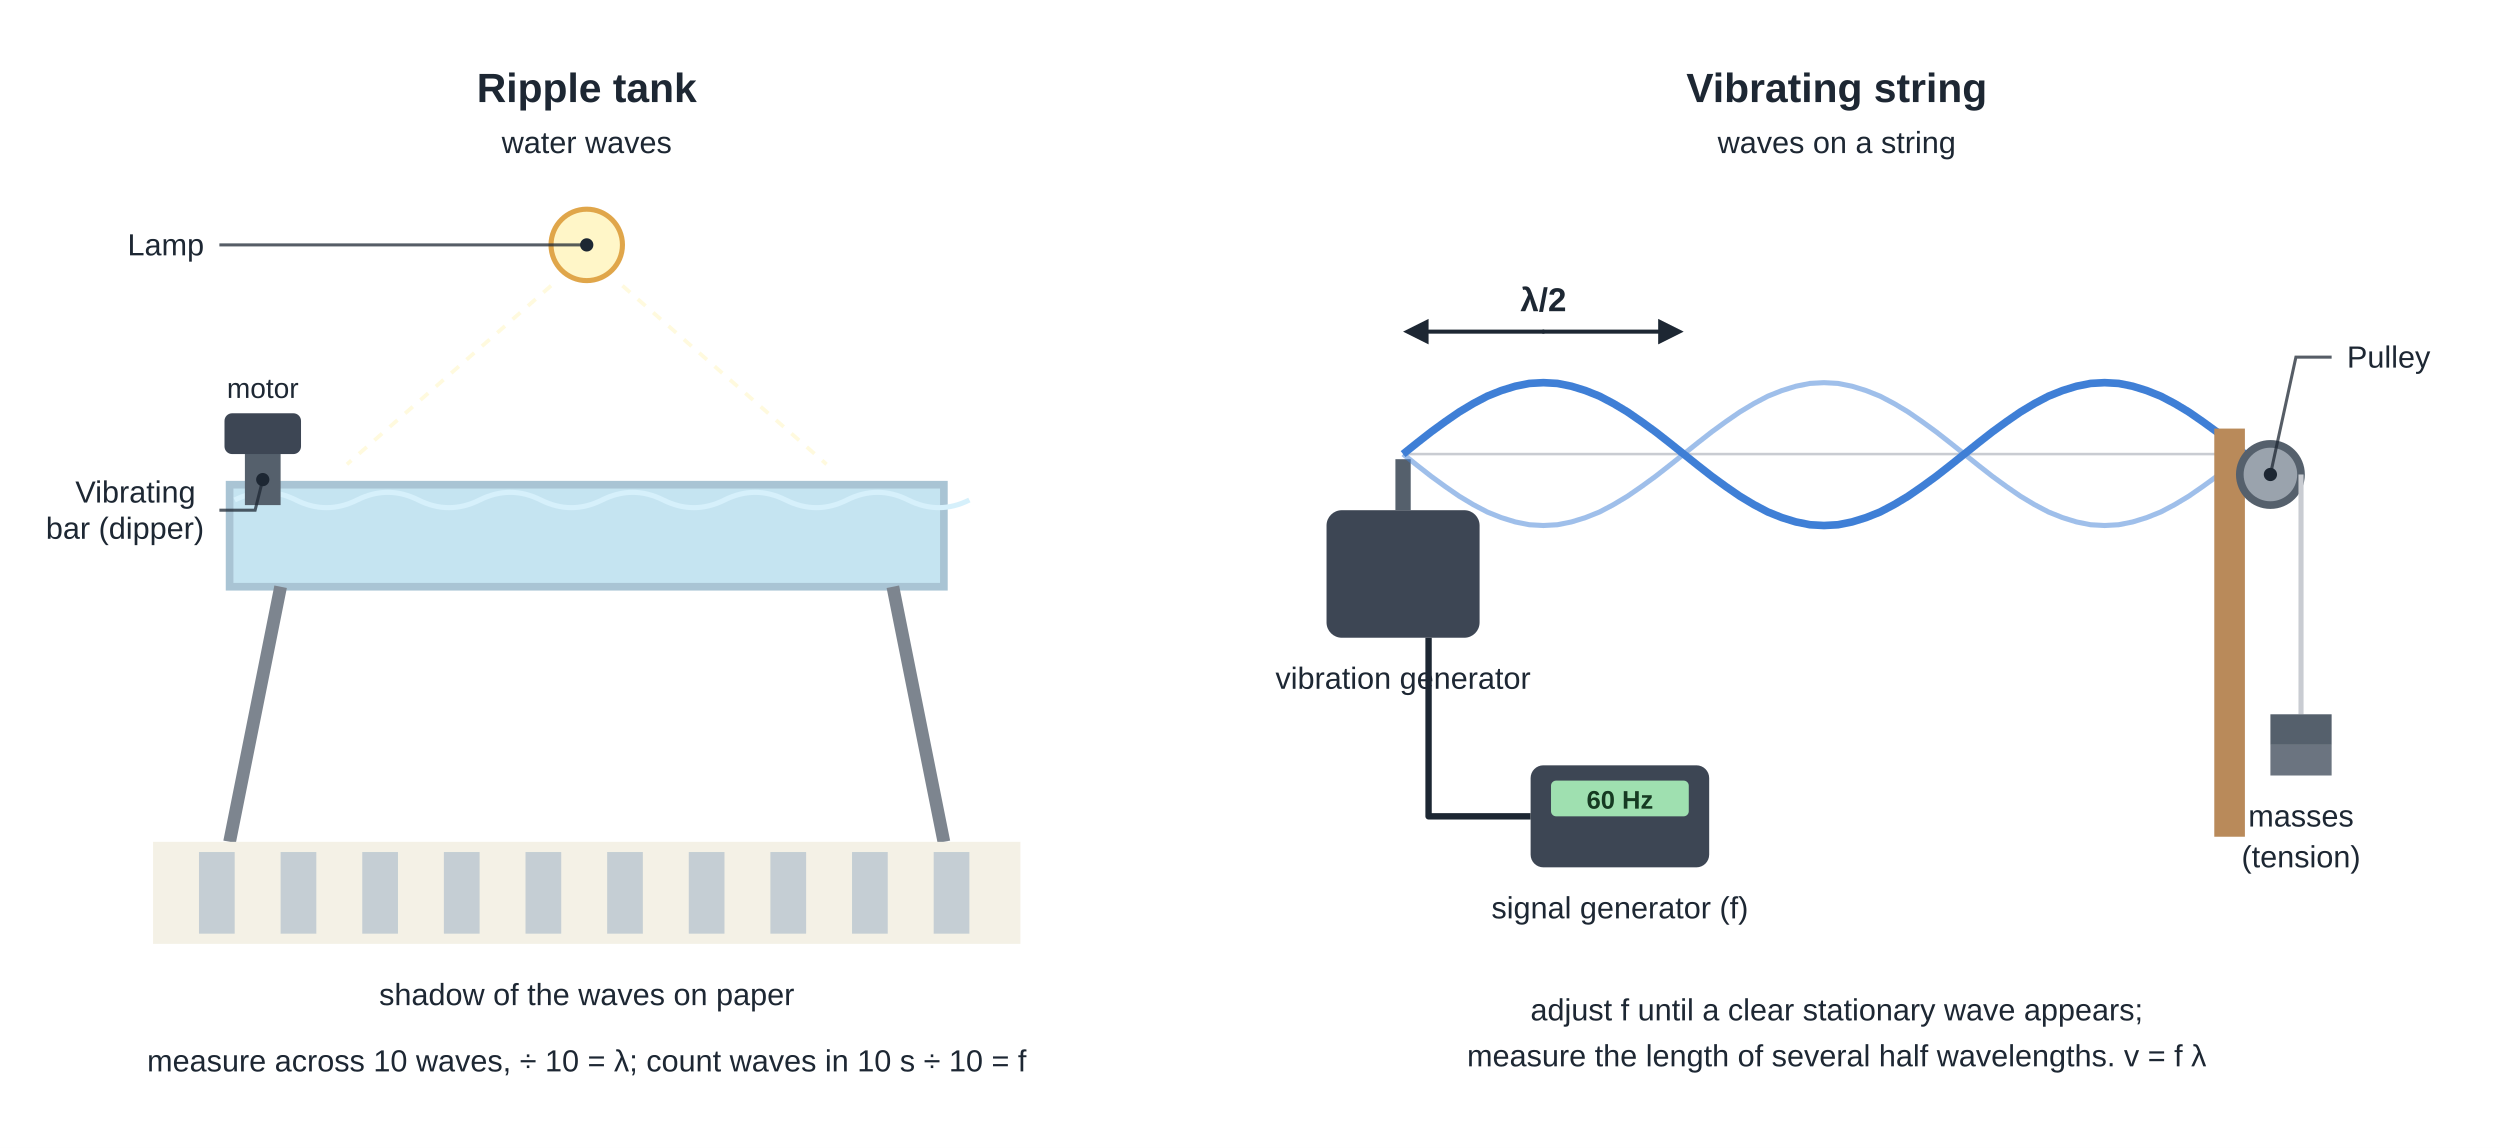
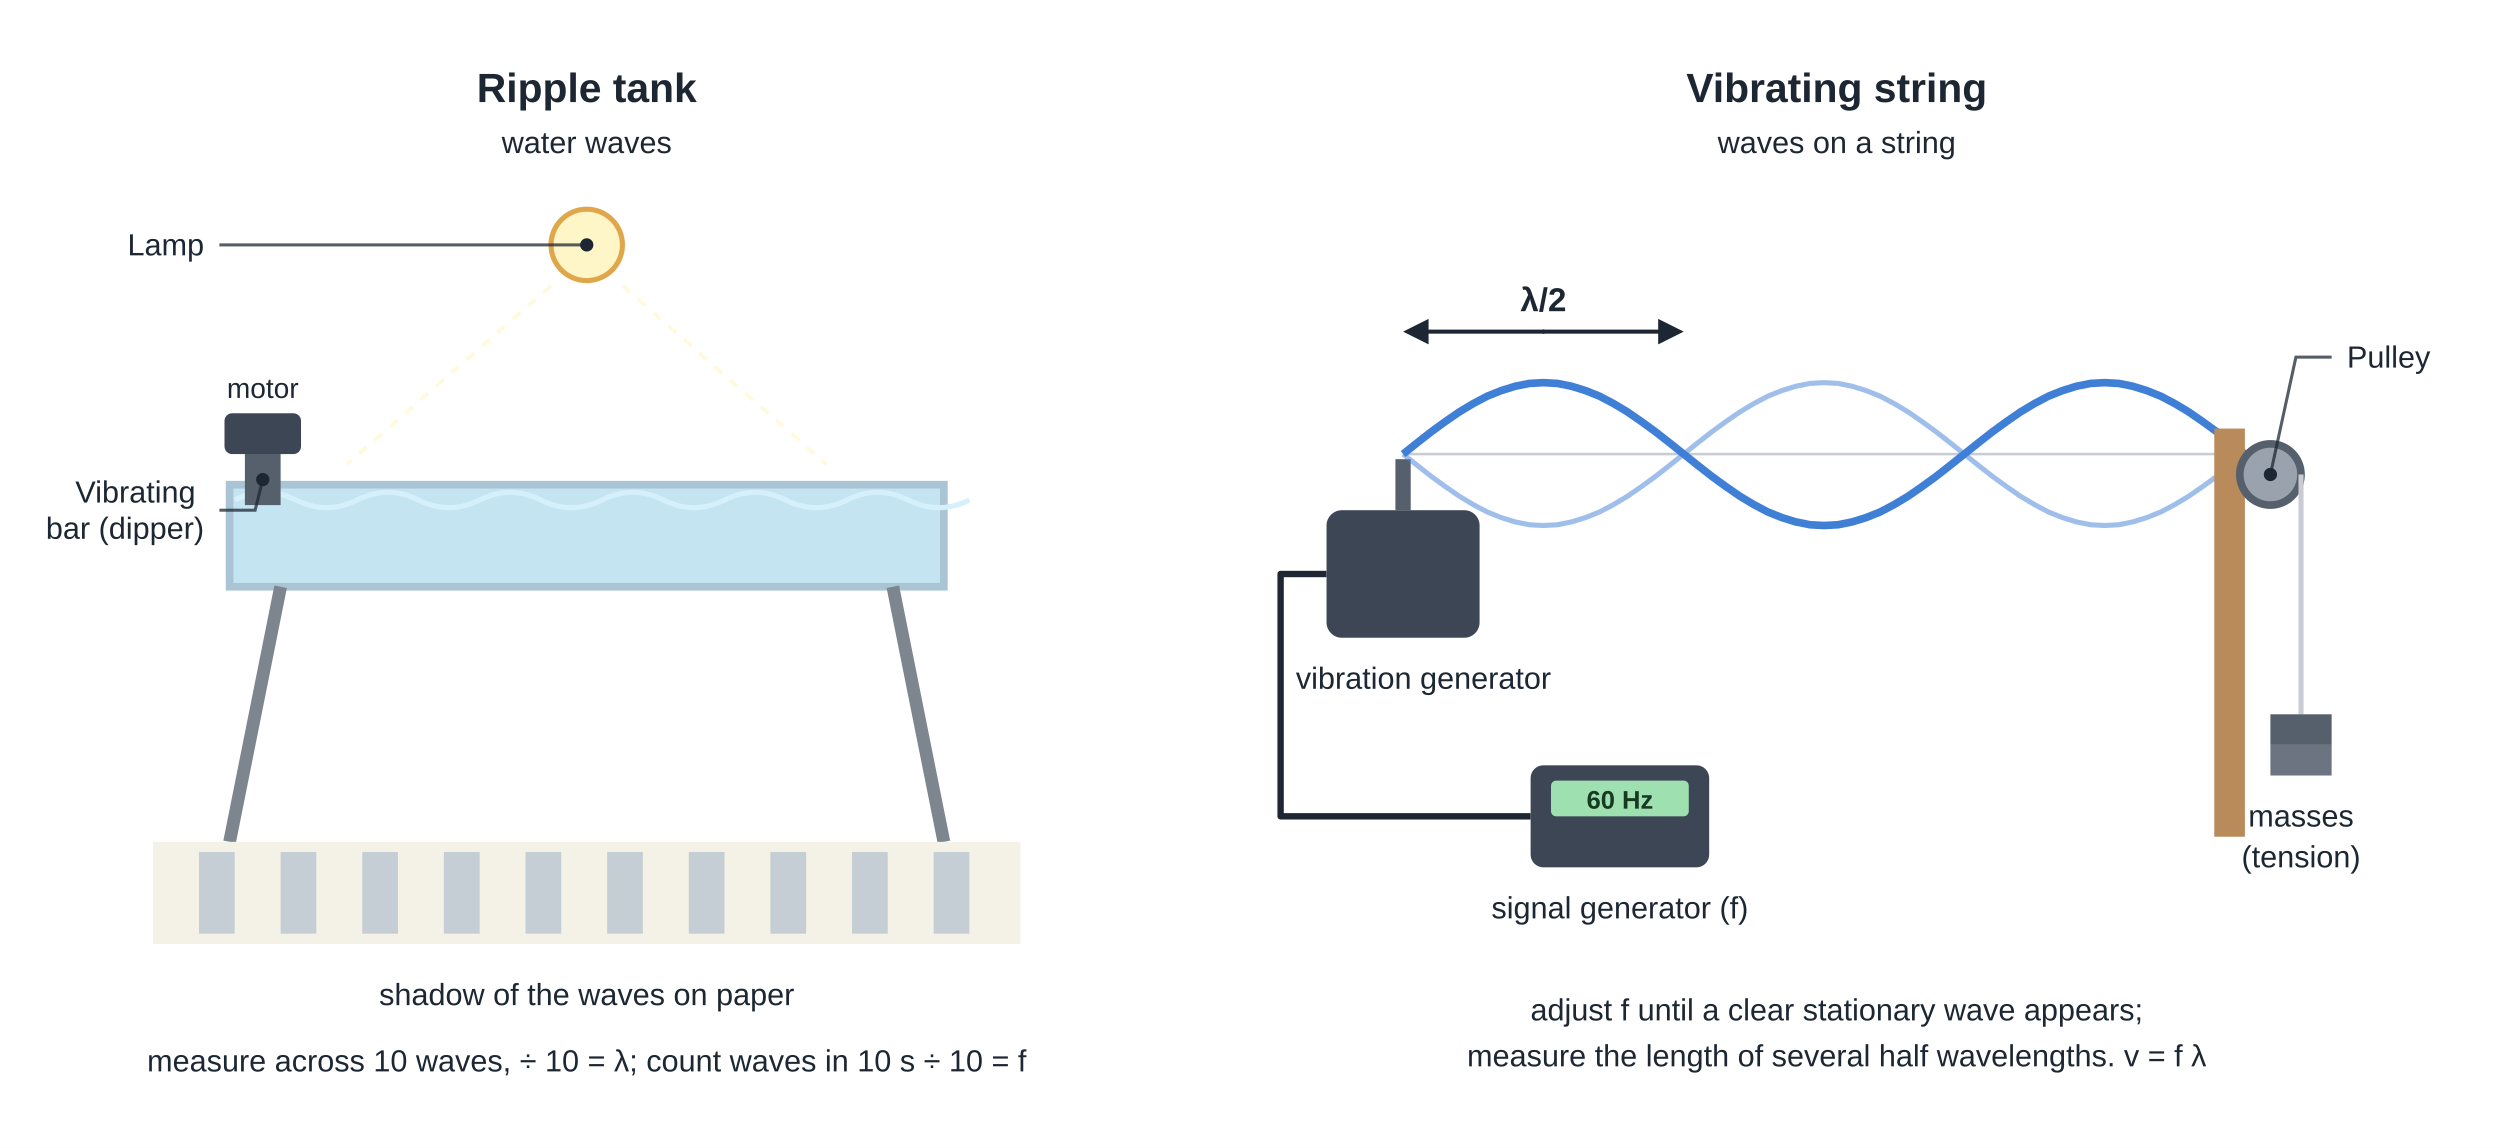
<svg xmlns="http://www.w3.org/2000/svg" viewBox="0 0 980 450" role="img" aria-label="Waves practical: ripple tank and a vibrating string with a signal generator" width="980" height="450" font-family="Arial, Helvetica, sans-serif" color="#1d2733">
  <rect x="0" y="0" width="980" height="450" fill="#ffffff" />
  <defs />
  <text x="230.0" y="40.0" font-size="16" text-anchor="middle" class="sf-lab" fill="#1d2733" font-weight="700">Ripple tank</text>
  <text x="230.0" y="60.0" font-size="12" text-anchor="middle" class="sf-lab" fill="#1d2733">water waves</text>
  <text x="720.0" y="40.0" font-size="16" text-anchor="middle" class="sf-lab" fill="#1d2733" font-weight="700">Vibrating string</text>
  <text x="720.0" y="60.0" font-size="12" text-anchor="middle" class="sf-lab" fill="#1d2733">waves on a string</text>
  <circle cx="230" cy="96" r="14" fill="#fff6c8" stroke="#e0a64a" stroke-width="2" />
  <path d="M216 112l-80 70M244 112l80 70" stroke="#fff6c8" stroke-width="1.5" opacity=".6" stroke-dasharray="4 4" />
  <path d="M90 190H370V230H90Z" fill="#7fc3e0" fill-opacity=".45" stroke="#a9c4d4" stroke-width="3" />
  <path d="M92 196q12 -6 24 0t24 0t24 0t24 0t24 0t24 0t24 0t24 0t24 0t24 0t24 0t24 0" stroke="#d6f0fb" stroke-width="2" fill="none" />
  <rect x="96" y="176" width="14" height="22" fill="#55606c" />
  <rect x="88" y="162" width="30" height="16" rx="3" fill="#3d4654" />
  <text x="103.0" y="156.0" font-size="11" text-anchor="middle" class="sf-lab" fill="#1d2733">motor</text>
  <path d="M110 230L90 330M350 230L370 330" stroke="#7d858f" stroke-width="5" />
  <rect x="60" y="330" width="340" height="40" fill="#f4f1e6" />
  <rect x="78" y="334" width="14" height="32" fill="#b9c6cf" opacity=".8" />
  <rect x="110" y="334" width="14" height="32" fill="#b9c6cf" opacity=".8" />
  <rect x="142" y="334" width="14" height="32" fill="#b9c6cf" opacity=".8" />
  <rect x="174" y="334" width="14" height="32" fill="#b9c6cf" opacity=".8" />
  <rect x="206" y="334" width="14" height="32" fill="#b9c6cf" opacity=".8" />
  <rect x="238" y="334" width="14" height="32" fill="#b9c6cf" opacity=".8" />
  <rect x="270" y="334" width="14" height="32" fill="#b9c6cf" opacity=".8" />
  <rect x="302" y="334" width="14" height="32" fill="#b9c6cf" opacity=".8" />
  <rect x="334" y="334" width="14" height="32" fill="#b9c6cf" opacity=".8" />
  <rect x="366" y="334" width="14" height="32" fill="#b9c6cf" opacity=".8" />
  <text x="230.0" y="394.0" font-size="12" text-anchor="middle" class="sf-lab" fill="#1d2733">shadow of the waves on paper</text>
  <text x="230.0" y="420.0" font-size="12" text-anchor="middle" class="sf-lab" fill="#1d2733">measure across 10 waves, ÷ 10 = λ;  count waves in 10 s ÷ 10 = f</text>
  <rect x="520" y="200" width="60" height="50" rx="6" fill="#3d4654" />
  <path d="M550 200V180" stroke="#55606c" stroke-width="6" />
-   <text x="550.0" y="270.0" font-size="12" text-anchor="middle" class="sf-lab" fill="#1d2733">vibration generator</text>
+   <text x="558.0" y="270.0" font-size="12" text-anchor="middle" class="sf-lab" fill="#1d2733">vibration generator</text>
  <path d="M550 178H880" stroke="#c9ccd2" stroke-width="1" />
  <path d="M550 178L555.5 173.6L561.0 169.3L566.5 165.3L572.0 161.5L577.5 158.2L583.0 155.3L588.5 153.1L594.0 151.4L599.5 150.3L605.0 150.0L610.5 150.3L616.0 151.4L621.5 153.1L627.0 155.3L632.5 158.2L638.0 161.5L643.5 165.3L649.0 169.3L654.5 173.6L660.0 178.0L665.5 182.4L671.0 186.7L676.5 190.7L682.0 194.5L687.5 197.8L693.0 200.7L698.5 202.9L704.0 204.6L709.5 205.7L715.0 206.0L720.5 205.7L726.0 204.6L731.5 202.9L737.0 200.7L742.5 197.8L748.0 194.5L753.5 190.7L759.0 186.7L764.5 182.4L770.0 178.0L775.5 173.6L781.0 169.3L786.5 165.3L792.0 161.5L797.5 158.2L803.0 155.3L808.5 153.1L814.0 151.4L819.5 150.3L825.0 150.0L830.5 150.3L836.0 151.4L841.5 153.1L847.0 155.3L852.5 158.2L858.0 161.5L863.5 165.3L869.0 169.3L874.5 173.6L880.0 178.0" stroke="#3f7fd6" stroke-width="3" fill="none" />
  <path d="M550 178L555.5 182.4L561.0 186.7L566.5 190.7L572.0 194.5L577.5 197.8L583.0 200.7L588.5 202.9L594.0 204.6L599.5 205.7L605.0 206.0L610.5 205.7L616.0 204.6L621.5 202.9L627.0 200.7L632.5 197.8L638.0 194.5L643.5 190.7L649.0 186.7L654.5 182.4L660.0 178.0L665.5 173.6L671.0 169.3L676.5 165.3L682.0 161.5L687.5 158.2L693.0 155.3L698.5 153.1L704.0 151.4L709.5 150.3L715.0 150.0L720.5 150.3L726.0 151.4L731.5 153.1L737.0 155.3L742.5 158.2L748.0 161.5L753.5 165.3L759.0 169.3L764.5 173.6L770.0 178.0L775.5 182.4L781.0 186.7L786.5 190.7L792.0 194.5L797.5 197.8L803.0 200.7L808.5 202.9L814.0 204.6L819.5 205.7L825.0 206.0L830.5 205.7L836.0 204.6L841.5 202.9L847.0 200.7L852.5 197.8L858.0 194.5L863.5 190.7L869.0 186.7L874.5 182.4L880.0 178.0" stroke="#3f7fd6" stroke-width="2" fill="none" opacity=".5" />
  <rect x="868" y="168" width="12" height="160" fill="#b98a5a" />
  <circle cx="890" cy="186" r="12" fill="#9aa3ad" stroke="#55606c" stroke-width="3" />
  <path d="M902 186V280" stroke="#c9ccd2" stroke-width="2" />
  <rect x="890" y="280" width="24" height="12" fill="#55606c" />
  <rect x="890" y="292" width="24" height="12" fill="#6b7480" />
  <rect x="600" y="300" width="70" height="40" rx="5" fill="#3d4654" />
  <rect x="608" y="306" width="54" height="14" rx="2" fill="#9fe0b0" />
  <text x="635.0" y="317.0" font-size="10" text-anchor="middle" class="sf-lab" fill="#1d2733" font-weight="700" style="fill:#163a22">60 Hz</text>
-   <path d="M600 320H560V250" stroke="#1d2733" stroke-width="2.5" fill="none" stroke-linejoin="round" />
+   <path d="M600 320H502V225H520" stroke="#1d2733" stroke-width="2.5" fill="none" stroke-linejoin="round" />
  <text x="635.0" y="360.0" font-size="12" text-anchor="middle" class="sf-lab" fill="#1d2733">signal generator (f)</text>
  <text x="902.0" y="324.0" font-size="12" text-anchor="middle" class="sf-lab" fill="#1d2733">masses</text>
  <text x="902.0" y="340.0" font-size="12" text-anchor="middle" class="sf-lab" fill="#1d2733">(tension)</text>
  <path d="M605.0 130.0L650.0 130.0" stroke="#1d2733" stroke-width="1.6" fill="none" stroke-linecap="round" />
  <path d="M660.0 130.0L650.0 135.0L650.0 125.0Z" fill="#1d2733" />
  <path d="M605.0 130.0L560.0 130.0" stroke="#1d2733" stroke-width="1.6" fill="none" stroke-linecap="round" />
  <path d="M550.0 130.0L560.0 125.0L560.0 135.0Z" fill="#1d2733" />
  <text x="605.0" y="122.0" font-size="13" text-anchor="middle" class="sf-lab" fill="#1d2733" font-weight="700">λ/2</text>
  <text x="720.0" y="400.0" font-size="12" text-anchor="middle" class="sf-lab" fill="#1d2733">adjust f until a clear stationary wave appears;</text>
  <text x="720.0" y="418.0" font-size="12" text-anchor="middle" class="sf-lab" fill="#1d2733">measure the length of several half wavelengths.  v = f λ</text>
  <path d="M86.0 96.0L100.0 96.0L230.0 96.0" fill="none" stroke="#1d2733" stroke-width="1.2" opacity=".75" />
  <circle cx="230.0" cy="96.0" r="2.6" fill="#1d2733" />
  <g>
    <text x="80.0" y="100.1" text-anchor="end" class="sf-lab" fill="#1d2733" font-size="12">
      <tspan x="80.0" dy="0">Lamp</tspan>
    </text>
  </g>
  <path d="M86.0 200.0L100.0 200.0L103.0 188.0" fill="none" stroke="#1d2733" stroke-width="1.2" opacity=".75" />
  <circle cx="103.0" cy="188.0" r="2.6" fill="#1d2733" />
  <g>
    <text x="80.0" y="197.0" text-anchor="end" class="sf-lab" fill="#1d2733" font-size="12">
      <tspan x="80.0" dy="0">Vibrating</tspan>
      <tspan x="80.0" dy="14.2">bar (dipper)</tspan>
    </text>
  </g>
  <path d="M914.0 140.0L900.0 140.0L890.0 186.0" fill="none" stroke="#1d2733" stroke-width="1.2" opacity=".75" />
  <circle cx="890.0" cy="186.0" r="2.6" fill="#1d2733" />
  <g>
    <text x="920.0" y="144.1" text-anchor="start" class="sf-lab" fill="#1d2733" font-size="12">
      <tspan x="920.0" dy="0">Pulley</tspan>
    </text>
  </g>
</svg>
